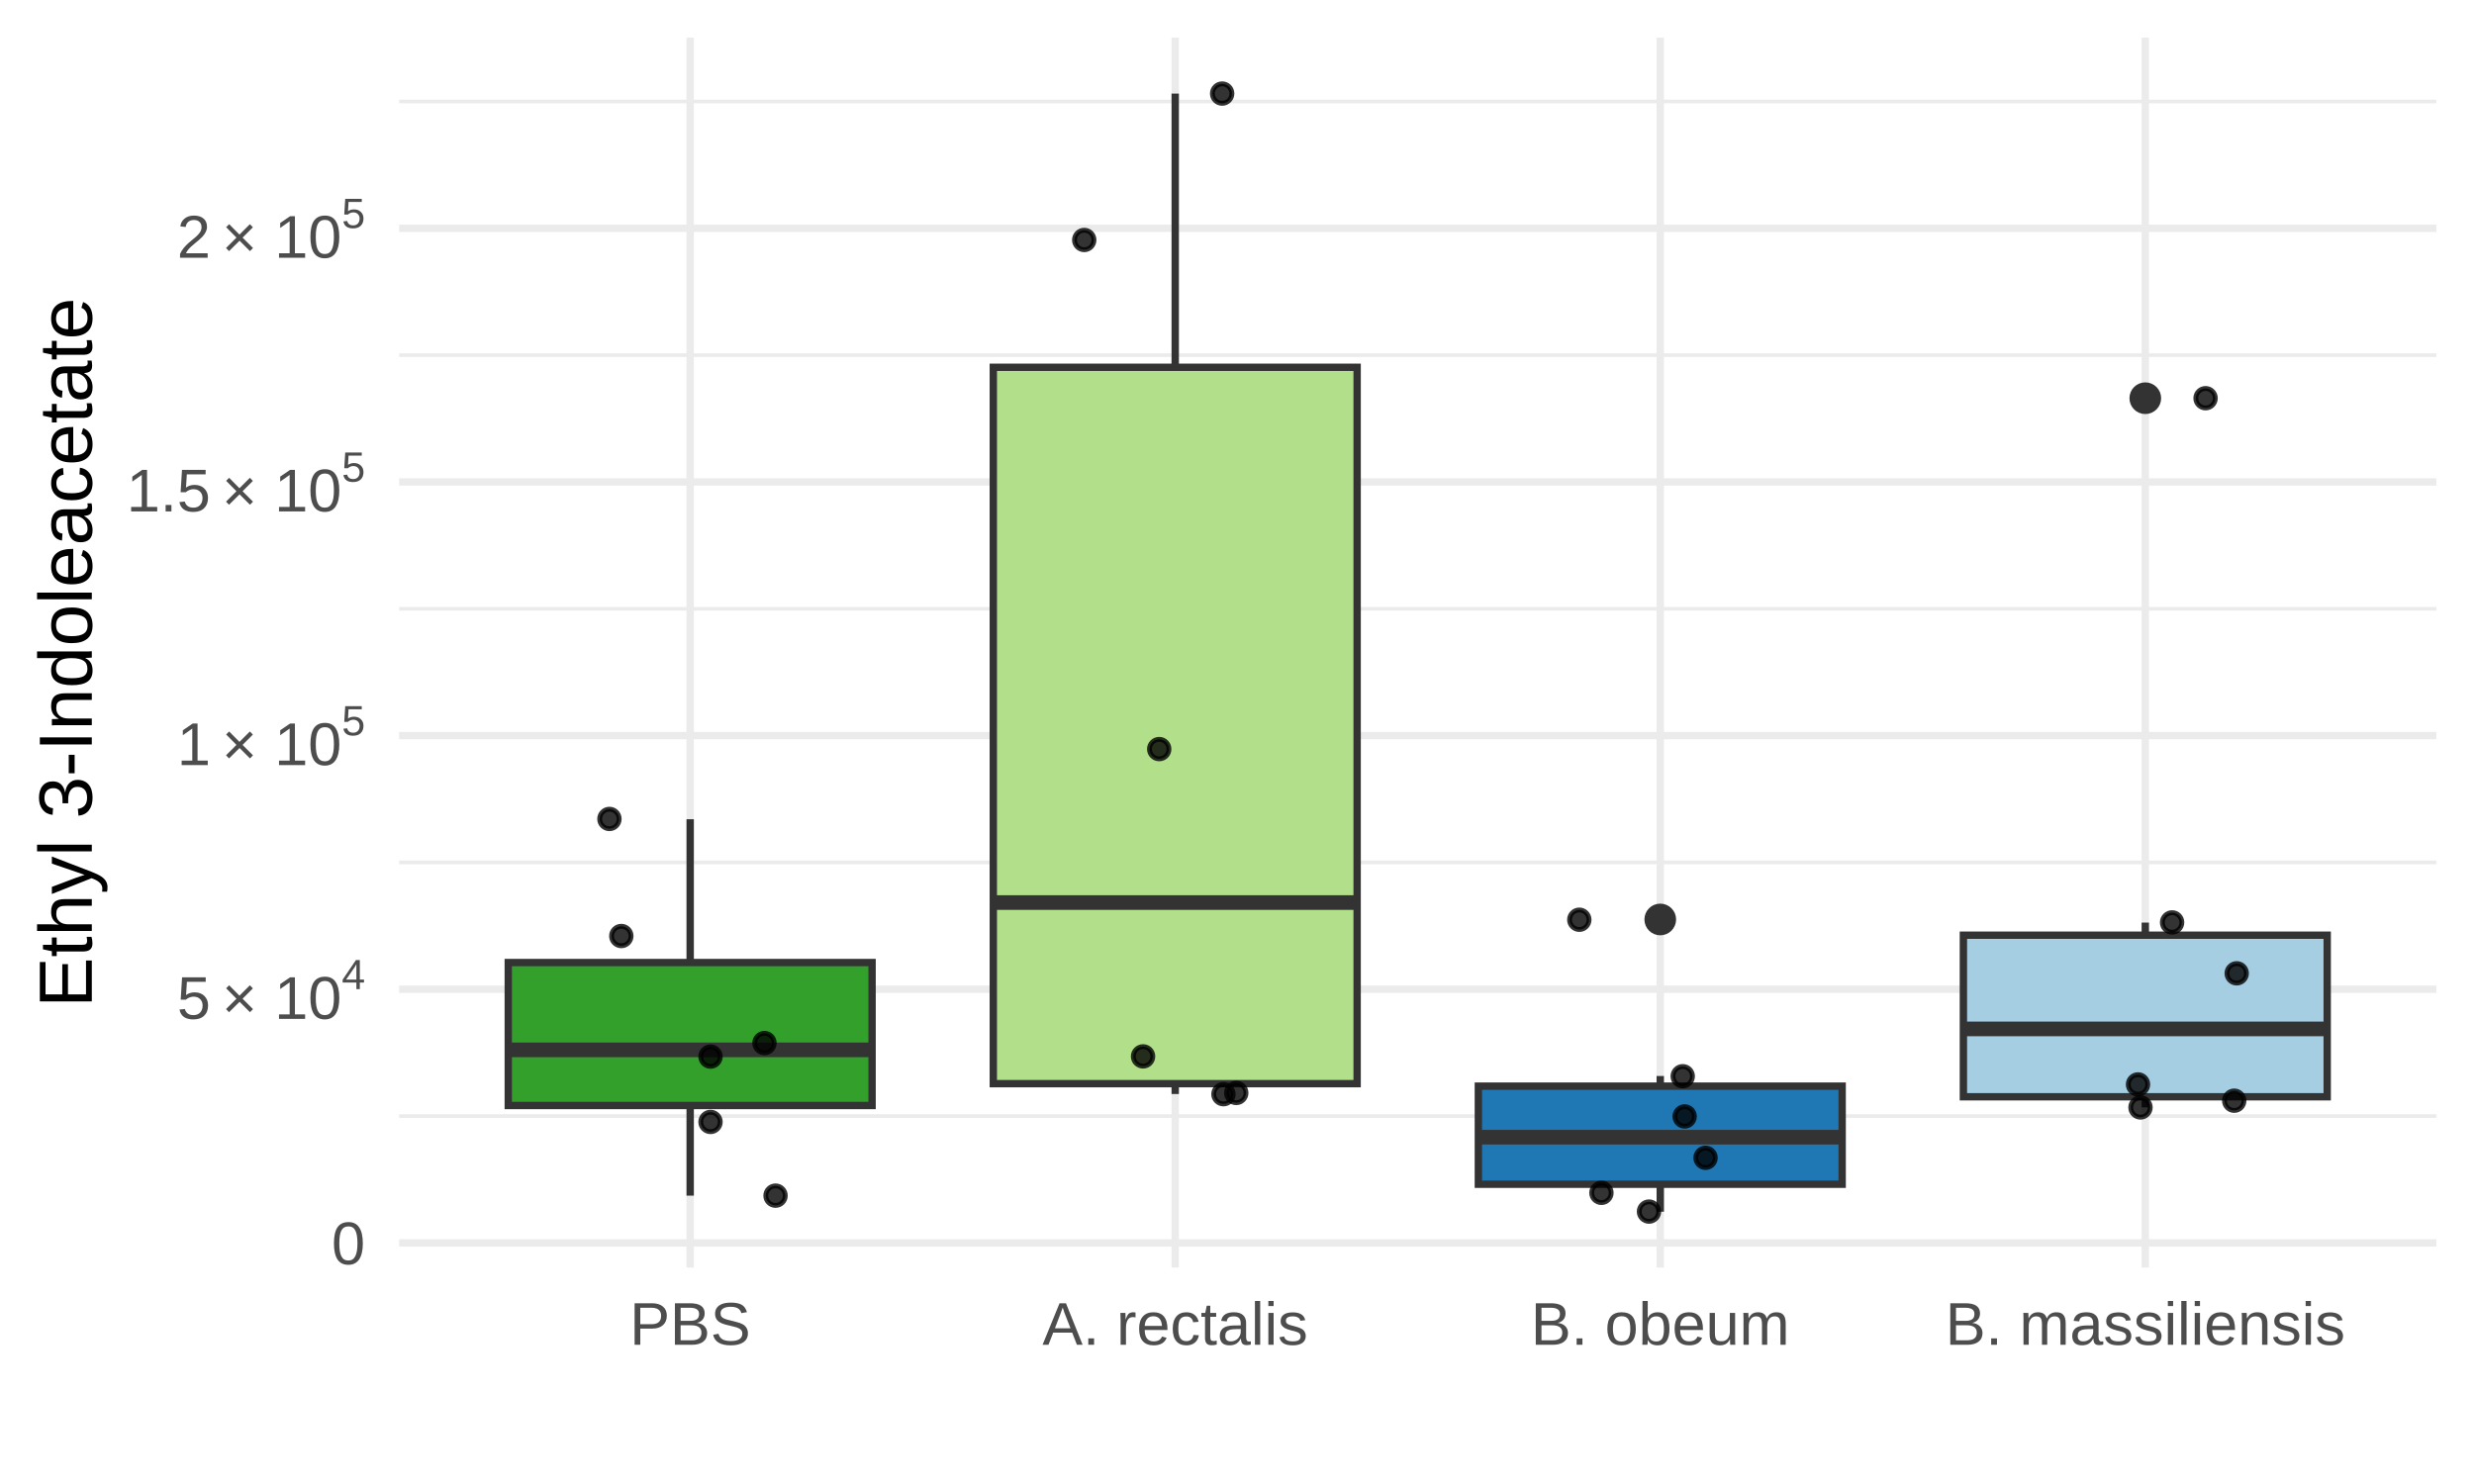
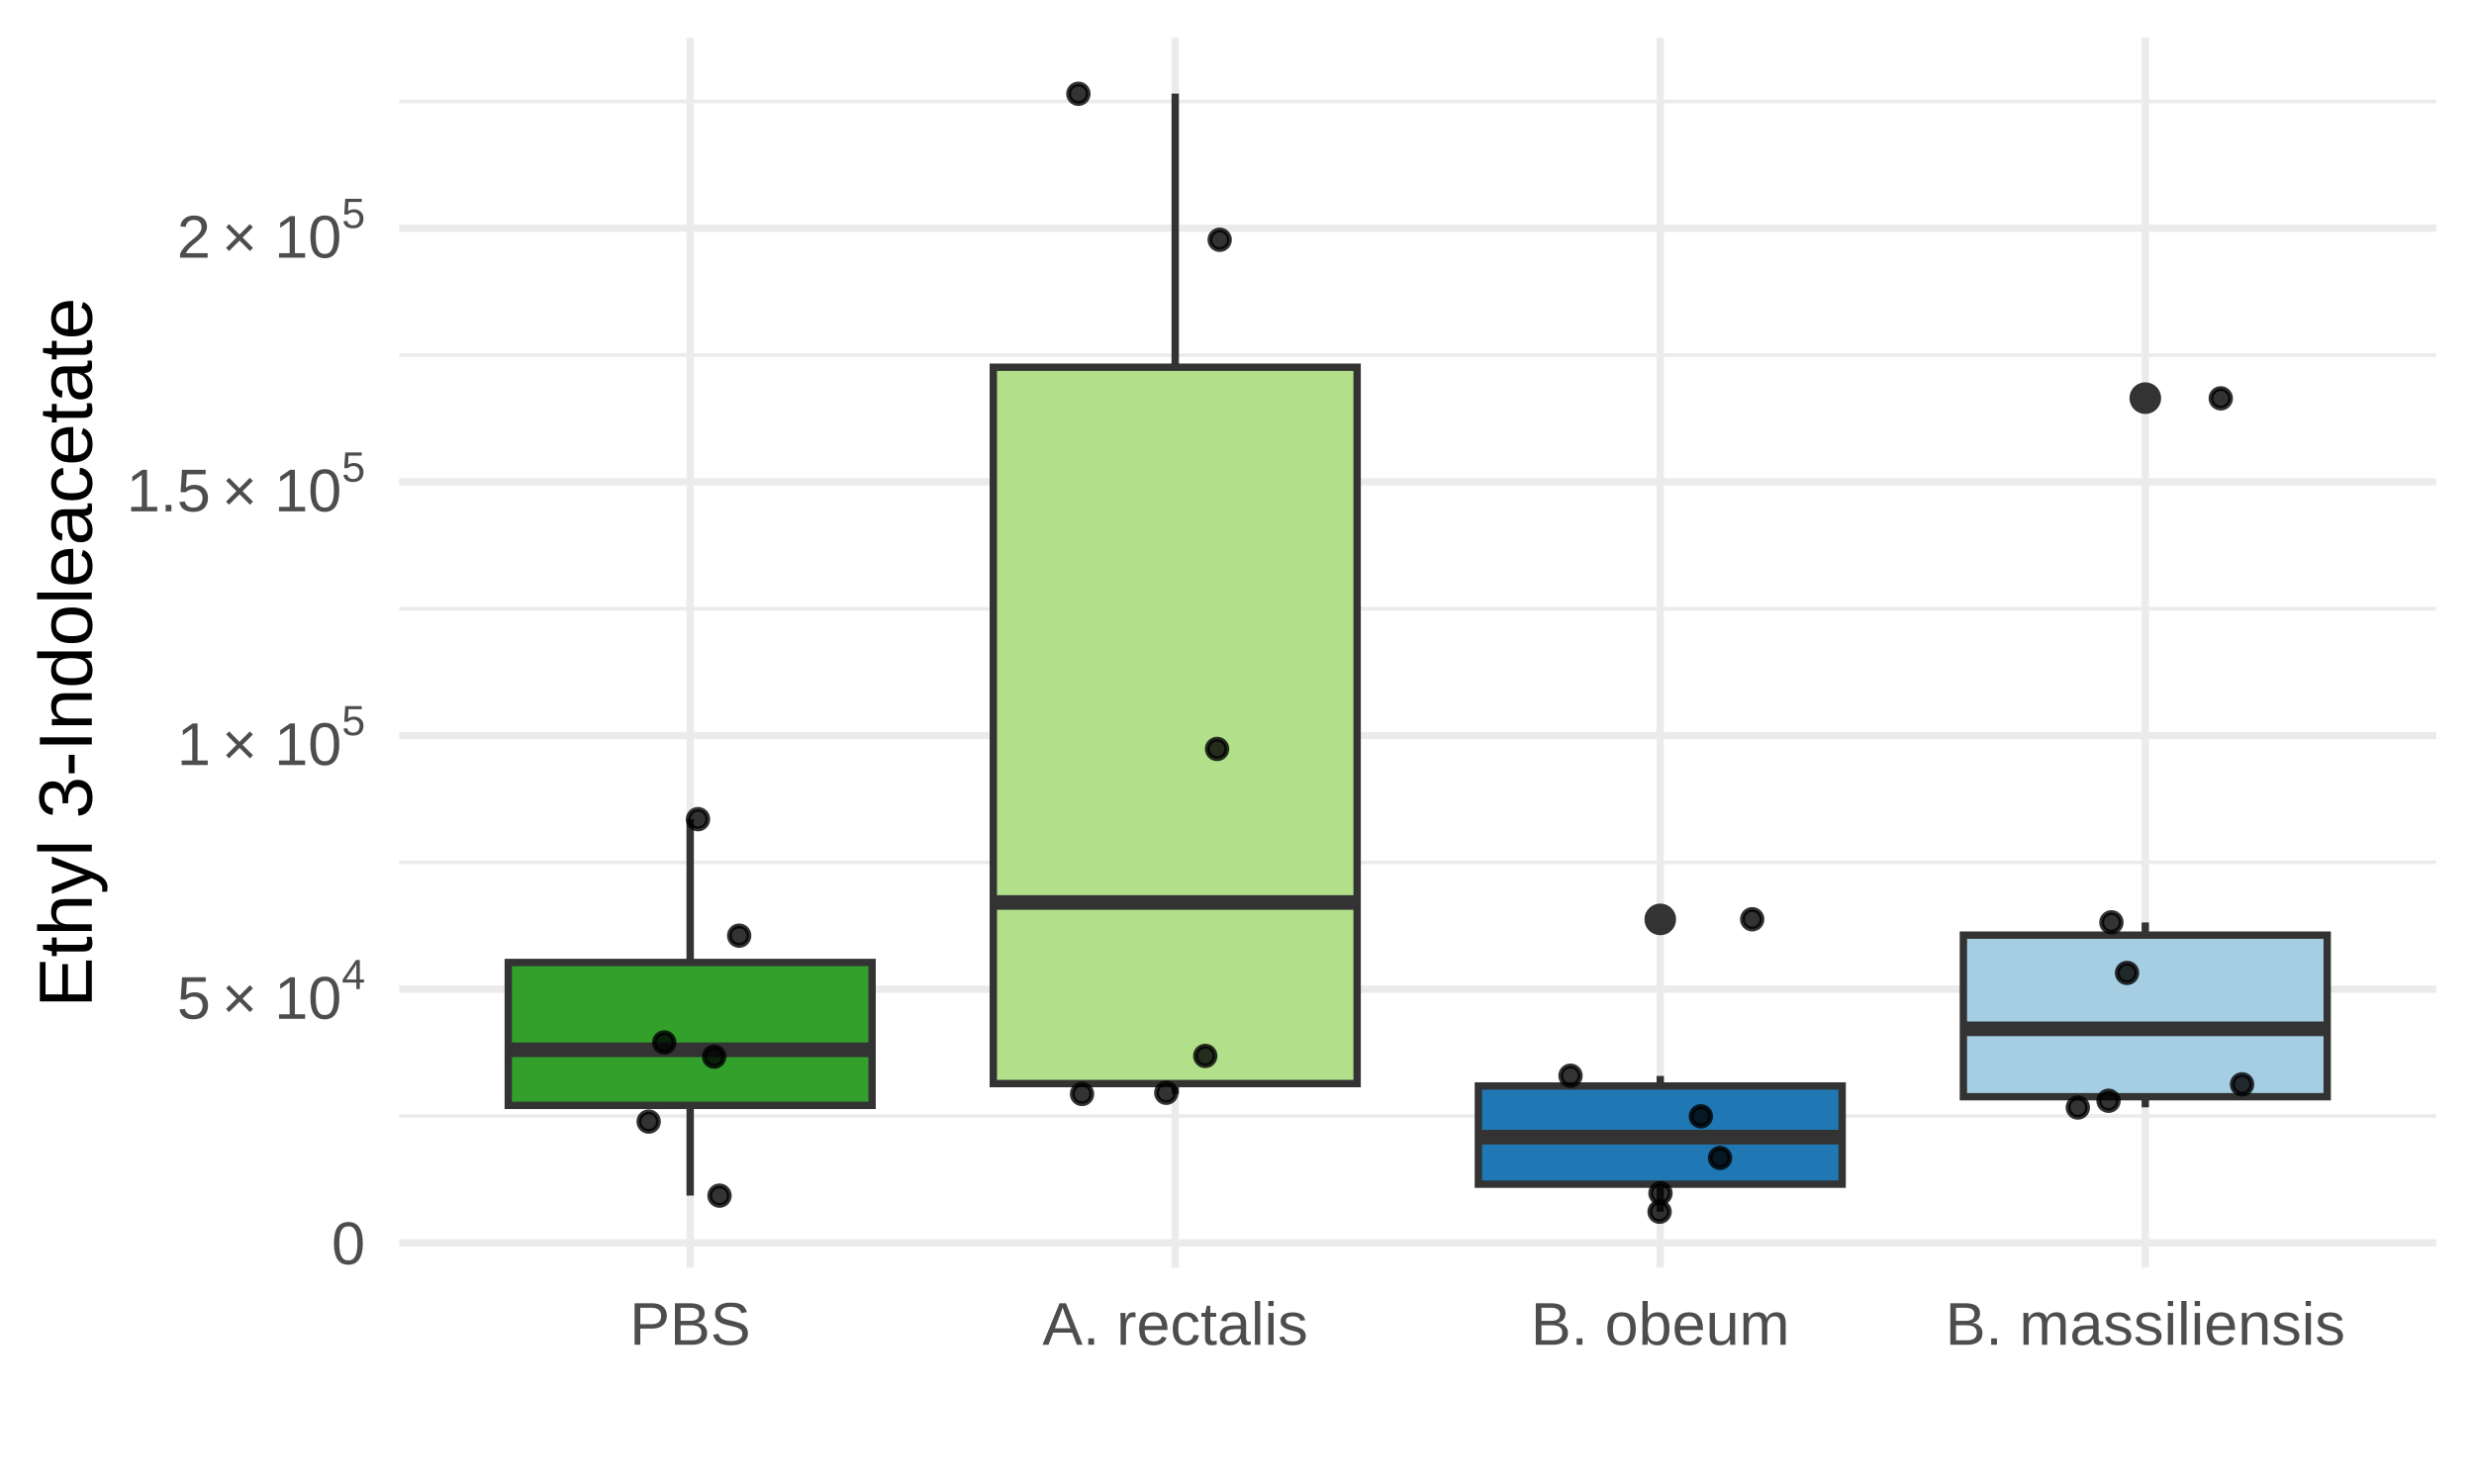
<svg xmlns="http://www.w3.org/2000/svg" class="svglite" width="360.00pt" height="216.00pt" viewBox="0 0 360.00 216.00">
  <defs>
    <style type="text/css">
    .svglite line, .svglite polyline, .svglite polygon, .svglite path, .svglite rect, .svglite circle {
      fill: none;
      stroke: #000000;
      stroke-linecap: round;
      stroke-linejoin: round;
      stroke-miterlimit: 10.00;
    }
    .svglite text {
      white-space: pre;
    }
  </style>
  </defs>
  <rect width="100%" height="100%" style="stroke: none; fill: none;" />
  <defs>
    <clipPath id="cpMC4wMHwzNjAuMDB8MC4wMHwyMTYuMDA=">
      <rect x="0.00" y="0.00" width="360.00" height="216.00" />
    </clipPath>
  </defs>
  <g clip-path="url(#cpMC4wMHwzNjAuMDB8MC4wMHwyMTYuMDA=)">
</g>
  <defs>
    <clipPath id="cpNTguMDh8MzU0LjUyfDUuNDh8MTg0LjUw">
      <rect x="58.08" y="5.48" width="296.44" height="179.02" />
    </clipPath>
  </defs>
  <g clip-path="url(#cpNTguMDh8MzU0LjUyfDUuNDh8MTg0LjUw)">
-     <polyline points="58.08,162.45 354.52,162.45 " style="stroke-width: 0.53; stroke: #EBEBEB; stroke-linecap: butt;" />
-     <polyline points="58.08,125.53 354.52,125.53 " style="stroke-width: 0.53; stroke: #EBEBEB; stroke-linecap: butt;" />
-     <polyline points="58.08,88.61 354.52,88.61 " style="stroke-width: 0.53; stroke: #EBEBEB; stroke-linecap: butt;" />
-     <polyline points="58.08,51.69 354.52,51.69 " style="stroke-width: 0.53; stroke: #EBEBEB; stroke-linecap: butt;" />
-     <polyline points="58.08,14.77 354.52,14.77 " style="stroke-width: 0.53; stroke: #EBEBEB; stroke-linecap: butt;" />
-     <polyline points="58.08,180.91 354.52,180.91 " style="stroke-width: 1.07; stroke: #EBEBEB; stroke-linecap: butt;" />
-     <polyline points="58.08,143.99 354.52,143.99 " style="stroke-width: 1.07; stroke: #EBEBEB; stroke-linecap: butt;" />
-     <polyline points="58.08,107.07 354.52,107.07 " style="stroke-width: 1.07; stroke: #EBEBEB; stroke-linecap: butt;" />
-     <polyline points="58.08,70.15 354.52,70.15 " style="stroke-width: 1.07; stroke: #EBEBEB; stroke-linecap: butt;" />
-     <polyline points="58.08,33.23 354.52,33.23 " style="stroke-width: 1.07; stroke: #EBEBEB; stroke-linecap: butt;" />
+     <polyline points="58.08,162.44 354.52,162.44 " style="stroke-width: 0.53; stroke: #EBEBEB; stroke-linecap: butt;" />
+     <polyline points="58.08,125.52 354.52,125.52 " style="stroke-width: 0.53; stroke: #EBEBEB; stroke-linecap: butt;" />
+     <polyline points="58.08,88.60 354.52,88.60 " style="stroke-width: 0.53; stroke: #EBEBEB; stroke-linecap: butt;" />
+     <polyline points="58.08,51.68 354.52,51.68 " style="stroke-width: 0.53; stroke: #EBEBEB; stroke-linecap: butt;" />
+     <polyline points="58.08,14.76 354.52,14.76 " style="stroke-width: 0.53; stroke: #EBEBEB; stroke-linecap: butt;" />
+     <polyline points="58.08,180.90 354.52,180.90 " style="stroke-width: 1.07; stroke: #EBEBEB; stroke-linecap: butt;" />
+     <polyline points="58.08,143.98 354.52,143.98 " style="stroke-width: 1.07; stroke: #EBEBEB; stroke-linecap: butt;" />
+     <polyline points="58.08,107.06 354.52,107.06 " style="stroke-width: 1.07; stroke: #EBEBEB; stroke-linecap: butt;" />
+     <polyline points="58.08,70.14 354.52,70.14 " style="stroke-width: 1.07; stroke: #EBEBEB; stroke-linecap: butt;" />
+     <polyline points="58.08,33.22 354.52,33.22 " style="stroke-width: 1.07; stroke: #EBEBEB; stroke-linecap: butt;" />
    <polyline points="100.43,184.50 100.43,5.48 " style="stroke-width: 1.07; stroke: #EBEBEB; stroke-linecap: butt;" />
    <polyline points="171.01,184.50 171.01,5.48 " style="stroke-width: 1.07; stroke: #EBEBEB; stroke-linecap: butt;" />
    <polyline points="241.59,184.50 241.59,5.48 " style="stroke-width: 1.07; stroke: #EBEBEB; stroke-linecap: butt;" />
    <polyline points="312.17,184.50 312.17,5.48 " style="stroke-width: 1.07; stroke: #EBEBEB; stroke-linecap: butt;" />
-     <line x1="100.43" y1="140.10" x2="100.43" y2="119.24" style="stroke-width: 1.07; stroke: #333333; stroke-linecap: butt;" />
-     <line x1="100.43" y1="160.91" x2="100.43" y2="174.03" style="stroke-width: 1.07; stroke: #333333; stroke-linecap: butt;" />
-     <polygon points="73.96,140.10 73.96,160.91 126.90,160.91 126.90,140.10 73.96,140.10 " style="stroke-width: 1.07; stroke: #333333; stroke-linecap: butt; stroke-linejoin: miter; fill: #33A02C;" />
-     <line x1="73.96" y1="152.81" x2="126.90" y2="152.81" style="stroke-width: 2.13; stroke: #333333; stroke-linecap: butt; stroke-linejoin: miter;" />
-     <line x1="171.01" y1="53.46" x2="171.01" y2="13.62" style="stroke-width: 1.07; stroke: #333333; stroke-linecap: butt;" />
-     <line x1="171.01" y1="157.73" x2="171.01" y2="159.24" style="stroke-width: 1.07; stroke: #333333; stroke-linecap: butt;" />
-     <polygon points="144.54,53.46 144.54,157.73 197.48,157.73 197.48,53.46 144.54,53.46 " style="stroke-width: 1.07; stroke: #333333; stroke-linecap: butt; stroke-linejoin: miter; fill: #B2DF8A;" />
-     <line x1="144.54" y1="131.37" x2="197.48" y2="131.37" style="stroke-width: 2.13; stroke: #333333; stroke-linecap: butt; stroke-linejoin: miter;" />
-     <circle cx="241.59" cy="133.83" r="1.95" style="stroke-width: 0.71; stroke: #333333; fill: #333333;" />
-     <line x1="241.59" y1="158.09" x2="241.59" y2="156.61" style="stroke-width: 1.07; stroke: #333333; stroke-linecap: butt;" />
-     <line x1="241.59" y1="172.37" x2="241.59" y2="176.37" style="stroke-width: 1.07; stroke: #333333; stroke-linecap: butt;" />
-     <polygon points="215.12,158.09 215.12,172.37 268.06,172.37 268.06,158.09 215.12,158.09 " style="stroke-width: 1.07; stroke: #333333; stroke-linecap: butt; stroke-linejoin: miter; fill: #1F78B4;" />
-     <line x1="215.12" y1="165.52" x2="268.06" y2="165.52" style="stroke-width: 2.13; stroke: #333333; stroke-linecap: butt; stroke-linejoin: miter;" />
-     <circle cx="312.17" cy="57.96" r="1.95" style="stroke-width: 0.71; stroke: #333333; fill: #333333;" />
-     <line x1="312.17" y1="136.12" x2="312.17" y2="134.28" style="stroke-width: 1.07; stroke: #333333; stroke-linecap: butt;" />
-     <line x1="312.17" y1="159.64" x2="312.17" y2="161.18" style="stroke-width: 1.07; stroke: #333333; stroke-linecap: butt;" />
-     <polygon points="285.70,136.12 285.70,159.64 338.64,159.64 338.64,136.12 285.70,136.12 " style="stroke-width: 1.07; stroke: #333333; stroke-linecap: butt; stroke-linejoin: miter; fill: #A6CEE3;" />
-     <line x1="285.70" y1="149.76" x2="338.64" y2="149.76" style="stroke-width: 2.13; stroke: #333333; stroke-linecap: butt; stroke-linejoin: miter;" />
-     <circle cx="239.95" cy="176.35" r="1.42" style="stroke-width: 0.71; stroke: #000000; stroke-opacity: 0.80; fill: #000000; fill-opacity: 0.80;" />
-     <circle cx="245.14" cy="162.50" r="1.42" style="stroke-width: 0.71; stroke: #000000; stroke-opacity: 0.80; fill: #000000; fill-opacity: 0.80;" />
-     <circle cx="311.11" cy="157.84" r="1.42" style="stroke-width: 0.71; stroke: #000000; stroke-opacity: 0.80; fill: #000000; fill-opacity: 0.80;" />
-     <circle cx="157.77" cy="34.93" r="1.42" style="stroke-width: 0.71; stroke: #000000; stroke-opacity: 0.80; fill: #000000; fill-opacity: 0.80;" />
-     <circle cx="168.68" cy="109.03" r="1.42" style="stroke-width: 0.71; stroke: #000000; stroke-opacity: 0.80; fill: #000000; fill-opacity: 0.80;" />
-     <circle cx="103.39" cy="163.30" r="1.42" style="stroke-width: 0.71; stroke: #000000; stroke-opacity: 0.80; fill: #000000; fill-opacity: 0.80;" />
-     <circle cx="112.85" cy="174.03" r="1.42" style="stroke-width: 0.71; stroke: #000000; stroke-opacity: 0.80; fill: #000000; fill-opacity: 0.80;" />
-     <circle cx="325.11" cy="160.21" r="1.42" style="stroke-width: 0.71; stroke: #000000; stroke-opacity: 0.80; fill: #000000; fill-opacity: 0.80;" />
-     <circle cx="233.03" cy="173.62" r="1.42" style="stroke-width: 0.71; stroke: #000000; stroke-opacity: 0.80; fill: #000000; fill-opacity: 0.80;" />
-     <circle cx="229.81" cy="133.87" r="1.42" style="stroke-width: 0.71; stroke: #000000; stroke-opacity: 0.80; fill: #000000; fill-opacity: 0.80;" />
-     <circle cx="320.94" cy="57.96" r="1.42" style="stroke-width: 0.71; stroke: #000000; stroke-opacity: 0.80; fill: #000000; fill-opacity: 0.80;" />
-     <circle cx="178.03" cy="159.26" r="1.42" style="stroke-width: 0.71; stroke: #000000; stroke-opacity: 0.80; fill: #000000; fill-opacity: 0.80;" />
-     <circle cx="177.84" cy="13.62" r="1.42" style="stroke-width: 0.71; stroke: #000000; stroke-opacity: 0.80; fill: #000000; fill-opacity: 0.80;" />
-     <circle cx="88.68" cy="119.20" r="1.42" style="stroke-width: 0.71; stroke: #000000; stroke-opacity: 0.80; fill: #000000; fill-opacity: 0.80;" />
-     <circle cx="103.39" cy="153.79" r="1.42" style="stroke-width: 0.71; stroke: #000000; stroke-opacity: 0.80; fill: #000000; fill-opacity: 0.80;" />
-     <circle cx="316.07" cy="134.26" r="1.42" style="stroke-width: 0.71; stroke: #000000; stroke-opacity: 0.80; fill: #000000; fill-opacity: 0.80;" />
-     <circle cx="248.18" cy="168.52" r="1.42" style="stroke-width: 0.71; stroke: #000000; stroke-opacity: 0.80; fill: #000000; fill-opacity: 0.80;" />
-     <circle cx="244.86" cy="156.65" r="1.42" style="stroke-width: 0.71; stroke: #000000; stroke-opacity: 0.80; fill: #000000; fill-opacity: 0.80;" />
-     <circle cx="325.47" cy="141.67" r="1.42" style="stroke-width: 0.71; stroke: #000000; stroke-opacity: 0.80; fill: #000000; fill-opacity: 0.80;" />
-     <circle cx="179.89" cy="159.08" r="1.42" style="stroke-width: 0.71; stroke: #000000; stroke-opacity: 0.80; fill: #000000; fill-opacity: 0.80;" />
-     <circle cx="166.33" cy="153.76" r="1.42" style="stroke-width: 0.71; stroke: #000000; stroke-opacity: 0.80; fill: #000000; fill-opacity: 0.80;" />
-     <circle cx="90.41" cy="136.24" r="1.42" style="stroke-width: 0.71; stroke: #000000; stroke-opacity: 0.80; fill: #000000; fill-opacity: 0.80;" />
-     <circle cx="111.24" cy="151.82" r="1.42" style="stroke-width: 0.71; stroke: #000000; stroke-opacity: 0.80; fill: #000000; fill-opacity: 0.80;" />
-     <circle cx="311.47" cy="161.19" r="1.42" style="stroke-width: 0.71; stroke: #000000; stroke-opacity: 0.80; fill: #000000; fill-opacity: 0.80;" />
+     <line x1="100.43" y1="140.09" x2="100.43" y2="119.23" style="stroke-width: 1.07; stroke: #333333; stroke-linecap: butt;" />
+     <line x1="100.43" y1="160.89" x2="100.43" y2="174.02" style="stroke-width: 1.07; stroke: #333333; stroke-linecap: butt;" />
+     <polygon points="73.96,140.09 73.96,160.89 126.90,160.89 126.90,140.09 73.96,140.09 " style="stroke-width: 1.07; stroke: #333333; stroke-linecap: butt; stroke-linejoin: miter; fill: #33A02C;" />
+     <line x1="73.96" y1="152.80" x2="126.90" y2="152.80" style="stroke-width: 2.13; stroke: #333333; stroke-linecap: butt; stroke-linejoin: miter;" />
+     <line x1="171.01" y1="53.45" x2="171.01" y2="13.62" style="stroke-width: 1.07; stroke: #333333; stroke-linecap: butt;" />
+     <line x1="171.01" y1="157.72" x2="171.01" y2="159.23" style="stroke-width: 1.07; stroke: #333333; stroke-linecap: butt;" />
+     <polygon points="144.54,53.45 144.54,157.72 197.48,157.72 197.48,53.45 144.54,53.45 " style="stroke-width: 1.07; stroke: #333333; stroke-linecap: butt; stroke-linejoin: miter; fill: #B2DF8A;" />
+     <line x1="144.54" y1="131.36" x2="197.48" y2="131.36" style="stroke-width: 2.13; stroke: #333333; stroke-linecap: butt; stroke-linejoin: miter;" />
+     <circle cx="241.59" cy="133.82" r="1.95" style="stroke-width: 0.71; stroke: #333333; fill: #333333;" />
+     <line x1="241.59" y1="158.07" x2="241.59" y2="156.60" style="stroke-width: 1.07; stroke: #333333; stroke-linecap: butt;" />
+     <line x1="241.59" y1="172.36" x2="241.59" y2="176.36" style="stroke-width: 1.07; stroke: #333333; stroke-linecap: butt;" />
+     <polygon points="215.12,158.07 215.12,172.36 268.06,172.36 268.06,158.07 215.12,158.07 " style="stroke-width: 1.07; stroke: #333333; stroke-linecap: butt; stroke-linejoin: miter; fill: #1F78B4;" />
+     <line x1="215.12" y1="165.51" x2="268.06" y2="165.51" style="stroke-width: 2.13; stroke: #333333; stroke-linecap: butt; stroke-linejoin: miter;" />
+     <circle cx="312.17" cy="57.95" r="1.95" style="stroke-width: 0.71; stroke: #333333; fill: #333333;" />
+     <line x1="312.17" y1="136.11" x2="312.17" y2="134.27" style="stroke-width: 1.07; stroke: #333333; stroke-linecap: butt;" />
+     <line x1="312.17" y1="159.63" x2="312.17" y2="161.17" style="stroke-width: 1.07; stroke: #333333; stroke-linecap: butt;" />
+     <polygon points="285.70,136.11 285.70,159.63 338.64,159.63 338.64,136.11 285.70,136.11 " style="stroke-width: 1.07; stroke: #333333; stroke-linecap: butt; stroke-linejoin: miter; fill: #A6CEE3;" />
+     <line x1="285.70" y1="149.75" x2="338.64" y2="149.75" style="stroke-width: 2.13; stroke: #333333; stroke-linecap: butt; stroke-linejoin: miter;" />
+     <circle cx="241.49" cy="176.37" r="1.42" style="stroke-width: 0.71; stroke: #000000; stroke-opacity: 0.80; fill: #000000; fill-opacity: 0.80;" />
+     <circle cx="247.50" cy="162.48" r="1.42" style="stroke-width: 0.71; stroke: #000000; stroke-opacity: 0.80; fill: #000000; fill-opacity: 0.80;" />
+     <circle cx="326.25" cy="157.83" r="1.42" style="stroke-width: 0.71; stroke: #000000; stroke-opacity: 0.80; fill: #000000; fill-opacity: 0.80;" />
+     <circle cx="177.48" cy="34.90" r="1.42" style="stroke-width: 0.71; stroke: #000000; stroke-opacity: 0.80; fill: #000000; fill-opacity: 0.80;" />
+     <circle cx="177.10" cy="109.01" r="1.42" style="stroke-width: 0.71; stroke: #000000; stroke-opacity: 0.80; fill: #000000; fill-opacity: 0.80;" />
+     <circle cx="94.39" cy="163.25" r="1.42" style="stroke-width: 0.71; stroke: #000000; stroke-opacity: 0.80; fill: #000000; fill-opacity: 0.80;" />
+     <circle cx="104.70" cy="174.03" r="1.42" style="stroke-width: 0.71; stroke: #000000; stroke-opacity: 0.80; fill: #000000; fill-opacity: 0.80;" />
+     <circle cx="306.82" cy="160.22" r="1.42" style="stroke-width: 0.71; stroke: #000000; stroke-opacity: 0.80; fill: #000000; fill-opacity: 0.80;" />
+     <circle cx="241.62" cy="173.67" r="1.42" style="stroke-width: 0.71; stroke: #000000; stroke-opacity: 0.80; fill: #000000; fill-opacity: 0.80;" />
+     <circle cx="254.97" cy="133.80" r="1.42" style="stroke-width: 0.71; stroke: #000000; stroke-opacity: 0.80; fill: #000000; fill-opacity: 0.80;" />
+     <circle cx="323.15" cy="57.98" r="1.42" style="stroke-width: 0.71; stroke: #000000; stroke-opacity: 0.80; fill: #000000; fill-opacity: 0.80;" />
+     <circle cx="157.45" cy="159.23" r="1.42" style="stroke-width: 0.71; stroke: #000000; stroke-opacity: 0.80; fill: #000000; fill-opacity: 0.80;" />
+     <circle cx="156.92" cy="13.65" r="1.42" style="stroke-width: 0.71; stroke: #000000; stroke-opacity: 0.80; fill: #000000; fill-opacity: 0.80;" />
+     <circle cx="101.57" cy="119.23" r="1.42" style="stroke-width: 0.71; stroke: #000000; stroke-opacity: 0.80; fill: #000000; fill-opacity: 0.80;" />
+     <circle cx="103.92" cy="153.80" r="1.42" style="stroke-width: 0.71; stroke: #000000; stroke-opacity: 0.80; fill: #000000; fill-opacity: 0.80;" />
+     <circle cx="307.24" cy="134.25" r="1.42" style="stroke-width: 0.71; stroke: #000000; stroke-opacity: 0.80; fill: #000000; fill-opacity: 0.80;" />
+     <circle cx="250.29" cy="168.54" r="1.42" style="stroke-width: 0.71; stroke: #000000; stroke-opacity: 0.80; fill: #000000; fill-opacity: 0.80;" />
+     <circle cx="228.53" cy="156.57" r="1.42" style="stroke-width: 0.71; stroke: #000000; stroke-opacity: 0.80; fill: #000000; fill-opacity: 0.80;" />
+     <circle cx="309.51" cy="141.61" r="1.42" style="stroke-width: 0.71; stroke: #000000; stroke-opacity: 0.80; fill: #000000; fill-opacity: 0.80;" />
+     <circle cx="169.71" cy="159.06" r="1.42" style="stroke-width: 0.71; stroke: #000000; stroke-opacity: 0.80; fill: #000000; fill-opacity: 0.80;" />
+     <circle cx="175.38" cy="153.69" r="1.42" style="stroke-width: 0.71; stroke: #000000; stroke-opacity: 0.80; fill: #000000; fill-opacity: 0.80;" />
+     <circle cx="107.56" cy="136.19" r="1.42" style="stroke-width: 0.71; stroke: #000000; stroke-opacity: 0.80; fill: #000000; fill-opacity: 0.80;" />
+     <circle cx="96.66" cy="151.73" r="1.42" style="stroke-width: 0.71; stroke: #000000; stroke-opacity: 0.80; fill: #000000; fill-opacity: 0.80;" />
+     <circle cx="302.35" cy="161.20" r="1.42" style="stroke-width: 0.71; stroke: #000000; stroke-opacity: 0.80; fill: #000000; fill-opacity: 0.80;" />
  </g>
  <g clip-path="url(#cpMC4wMHwzNjAuMDB8MC4wMHwyMTYuMDA=)">
-     <text x="48.25" y="184.02" style="font-size: 8.80px;fill: #4D4D4D; font-family: &quot;Arial&quot;;" textLength="4.90px" lengthAdjust="spacingAndGlyphs">0</text>
-     <text x="25.76" y="148.30" style="font-size: 8.80px;fill: #4D4D4D; font-family: &quot;Arial&quot;;" textLength="4.90px" lengthAdjust="spacingAndGlyphs">5</text>
-     <text x="32.28" y="148.30" style="font-size: 8.80px;fill: #4D4D4D; font-family: &quot;Arial&quot;;" textLength="6.02px" lengthAdjust="spacingAndGlyphs">×</text>
-     <text x="39.93" y="148.30" style="font-size: 8.80px;fill: #4D4D4D; font-family: &quot;Arial&quot;;" textLength="9.79px" lengthAdjust="spacingAndGlyphs">10</text>
-     <text x="49.72" y="143.97" style="font-size: 6.16px;fill: #4D4D4D; font-family: &quot;Arial&quot;;" textLength="3.43px" lengthAdjust="spacingAndGlyphs">4</text>
-     <text x="25.76" y="111.36" style="font-size: 8.80px;fill: #4D4D4D; font-family: &quot;Arial&quot;;" textLength="4.90px" lengthAdjust="spacingAndGlyphs">1</text>
-     <text x="32.28" y="111.36" style="font-size: 8.80px;fill: #4D4D4D; font-family: &quot;Arial&quot;;" textLength="6.02px" lengthAdjust="spacingAndGlyphs">×</text>
-     <text x="39.93" y="111.36" style="font-size: 8.80px;fill: #4D4D4D; font-family: &quot;Arial&quot;;" textLength="9.79px" lengthAdjust="spacingAndGlyphs">10</text>
-     <text x="49.72" y="107.02" style="font-size: 6.16px;fill: #4D4D4D; font-family: &quot;Arial&quot;;" textLength="3.43px" lengthAdjust="spacingAndGlyphs">5</text>
-     <text x="18.41" y="74.44" style="font-size: 8.80px;fill: #4D4D4D; font-family: &quot;Arial&quot;;" textLength="12.24px" lengthAdjust="spacingAndGlyphs">1.5</text>
-     <text x="32.28" y="74.44" style="font-size: 8.80px;fill: #4D4D4D; font-family: &quot;Arial&quot;;" textLength="6.02px" lengthAdjust="spacingAndGlyphs">×</text>
-     <text x="39.93" y="74.44" style="font-size: 8.80px;fill: #4D4D4D; font-family: &quot;Arial&quot;;" textLength="9.79px" lengthAdjust="spacingAndGlyphs">10</text>
-     <text x="49.72" y="70.10" style="font-size: 6.16px;fill: #4D4D4D; font-family: &quot;Arial&quot;;" textLength="3.43px" lengthAdjust="spacingAndGlyphs">5</text>
-     <text x="25.76" y="37.52" style="font-size: 8.80px;fill: #4D4D4D; font-family: &quot;Arial&quot;;" textLength="4.90px" lengthAdjust="spacingAndGlyphs">2</text>
-     <text x="32.28" y="37.52" style="font-size: 8.80px;fill: #4D4D4D; font-family: &quot;Arial&quot;;" textLength="6.02px" lengthAdjust="spacingAndGlyphs">×</text>
-     <text x="39.93" y="37.52" style="font-size: 8.80px;fill: #4D4D4D; font-family: &quot;Arial&quot;;" textLength="9.79px" lengthAdjust="spacingAndGlyphs">10</text>
-     <text x="49.72" y="33.18" style="font-size: 6.16px;fill: #4D4D4D; font-family: &quot;Arial&quot;;" textLength="3.43px" lengthAdjust="spacingAndGlyphs">5</text>
+     <text x="48.25" y="184.01" style="font-size: 8.80px;fill: #4D4D4D; font-family: &quot;Arial&quot;;" textLength="4.90px" lengthAdjust="spacingAndGlyphs">0</text>
+     <text x="25.76" y="148.29" style="font-size: 8.80px;fill: #4D4D4D; font-family: &quot;Arial&quot;;" textLength="4.90px" lengthAdjust="spacingAndGlyphs">5</text>
+     <text x="32.28" y="148.29" style="font-size: 8.80px;fill: #4D4D4D; font-family: &quot;Arial&quot;;" textLength="6.02px" lengthAdjust="spacingAndGlyphs">×</text>
+     <text x="39.93" y="148.29" style="font-size: 8.80px;fill: #4D4D4D; font-family: &quot;Arial&quot;;" textLength="9.79px" lengthAdjust="spacingAndGlyphs">10</text>
+     <text x="49.72" y="143.96" style="font-size: 6.16px;fill: #4D4D4D; font-family: &quot;Arial&quot;;" textLength="3.43px" lengthAdjust="spacingAndGlyphs">4</text>
+     <text x="25.76" y="111.35" style="font-size: 8.80px;fill: #4D4D4D; font-family: &quot;Arial&quot;;" textLength="4.90px" lengthAdjust="spacingAndGlyphs">1</text>
+     <text x="32.28" y="111.35" style="font-size: 8.80px;fill: #4D4D4D; font-family: &quot;Arial&quot;;" textLength="6.02px" lengthAdjust="spacingAndGlyphs">×</text>
+     <text x="39.93" y="111.35" style="font-size: 8.80px;fill: #4D4D4D; font-family: &quot;Arial&quot;;" textLength="9.79px" lengthAdjust="spacingAndGlyphs">10</text>
+     <text x="49.72" y="107.01" style="font-size: 6.16px;fill: #4D4D4D; font-family: &quot;Arial&quot;;" textLength="3.43px" lengthAdjust="spacingAndGlyphs">5</text>
+     <text x="18.41" y="74.43" style="font-size: 8.80px;fill: #4D4D4D; font-family: &quot;Arial&quot;;" textLength="12.24px" lengthAdjust="spacingAndGlyphs">1.5</text>
+     <text x="32.28" y="74.43" style="font-size: 8.80px;fill: #4D4D4D; font-family: &quot;Arial&quot;;" textLength="6.02px" lengthAdjust="spacingAndGlyphs">×</text>
+     <text x="39.93" y="74.43" style="font-size: 8.80px;fill: #4D4D4D; font-family: &quot;Arial&quot;;" textLength="9.79px" lengthAdjust="spacingAndGlyphs">10</text>
+     <text x="49.72" y="70.09" style="font-size: 6.16px;fill: #4D4D4D; font-family: &quot;Arial&quot;;" textLength="3.43px" lengthAdjust="spacingAndGlyphs">5</text>
+     <text x="25.76" y="37.51" style="font-size: 8.80px;fill: #4D4D4D; font-family: &quot;Arial&quot;;" textLength="4.90px" lengthAdjust="spacingAndGlyphs">2</text>
+     <text x="32.28" y="37.51" style="font-size: 8.80px;fill: #4D4D4D; font-family: &quot;Arial&quot;;" textLength="6.02px" lengthAdjust="spacingAndGlyphs">×</text>
+     <text x="39.93" y="37.51" style="font-size: 8.80px;fill: #4D4D4D; font-family: &quot;Arial&quot;;" textLength="9.79px" lengthAdjust="spacingAndGlyphs">10</text>
+     <text x="49.72" y="33.17" style="font-size: 6.16px;fill: #4D4D4D; font-family: &quot;Arial&quot;;" textLength="3.43px" lengthAdjust="spacingAndGlyphs">5</text>
    <text x="100.43" y="195.74" text-anchor="middle" style="font-size: 8.80px;fill: #4D4D4D; font-family: &quot;Arial&quot;;" textLength="17.60px" lengthAdjust="spacingAndGlyphs">PBS</text>
    <text x="171.01" y="195.74" text-anchor="middle" style="font-size: 8.80px;fill: #4D4D4D; font-family: &quot;Arial&quot;;" textLength="38.64px" lengthAdjust="spacingAndGlyphs">A. rectalis</text>
    <text x="241.59" y="195.74" text-anchor="middle" style="font-size: 8.80px;fill: #4D4D4D; font-family: &quot;Arial&quot;;" textLength="37.68px" lengthAdjust="spacingAndGlyphs">B. obeum</text>
    <text x="312.17" y="195.74" text-anchor="middle" style="font-size: 8.80px;fill: #4D4D4D; font-family: &quot;Arial&quot;;" textLength="58.18px" lengthAdjust="spacingAndGlyphs">B. massiliensis</text>
    <text transform="translate(13.36,94.99) rotate(-90)" text-anchor="middle" style="font-size: 11.00px; font-family: &quot;Arial&quot;;" textLength="103.38px" lengthAdjust="spacingAndGlyphs">Ethyl 3-Indoleacetate</text>
  </g>
</svg>
